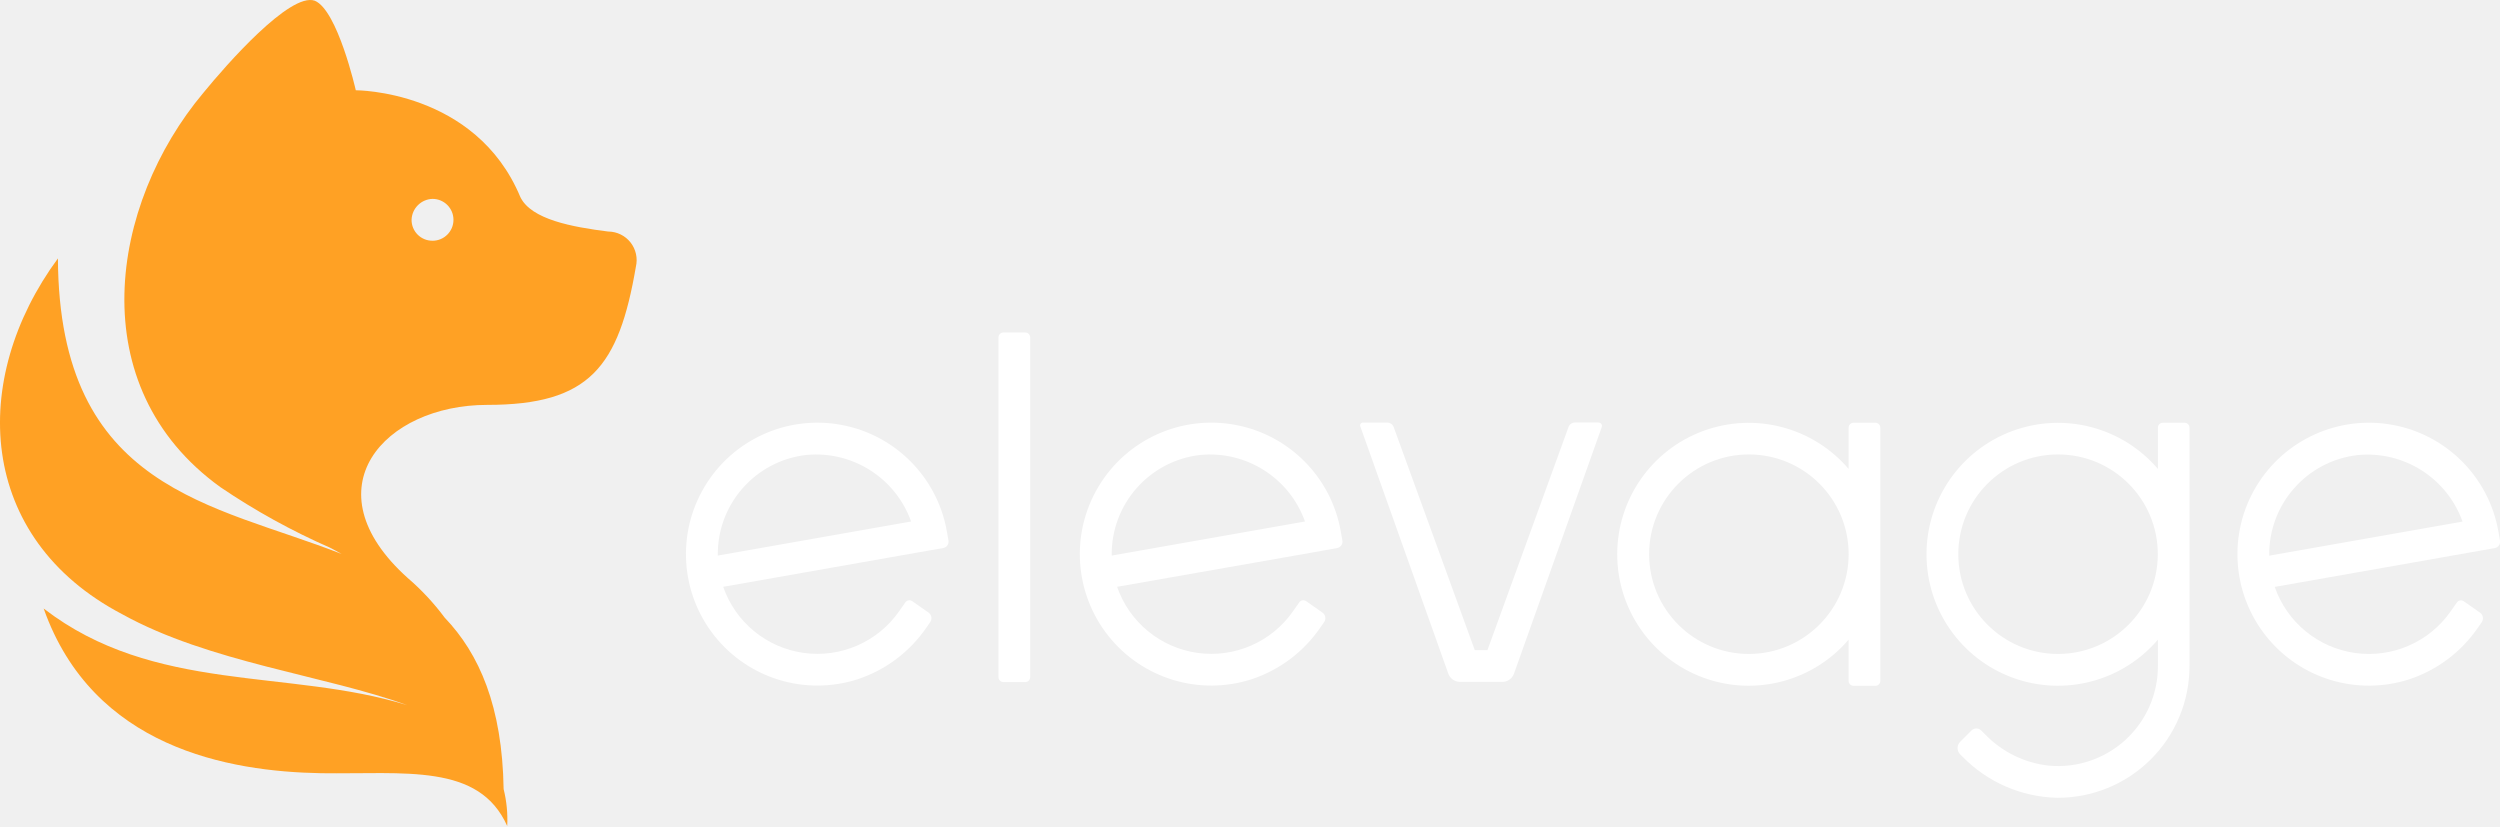
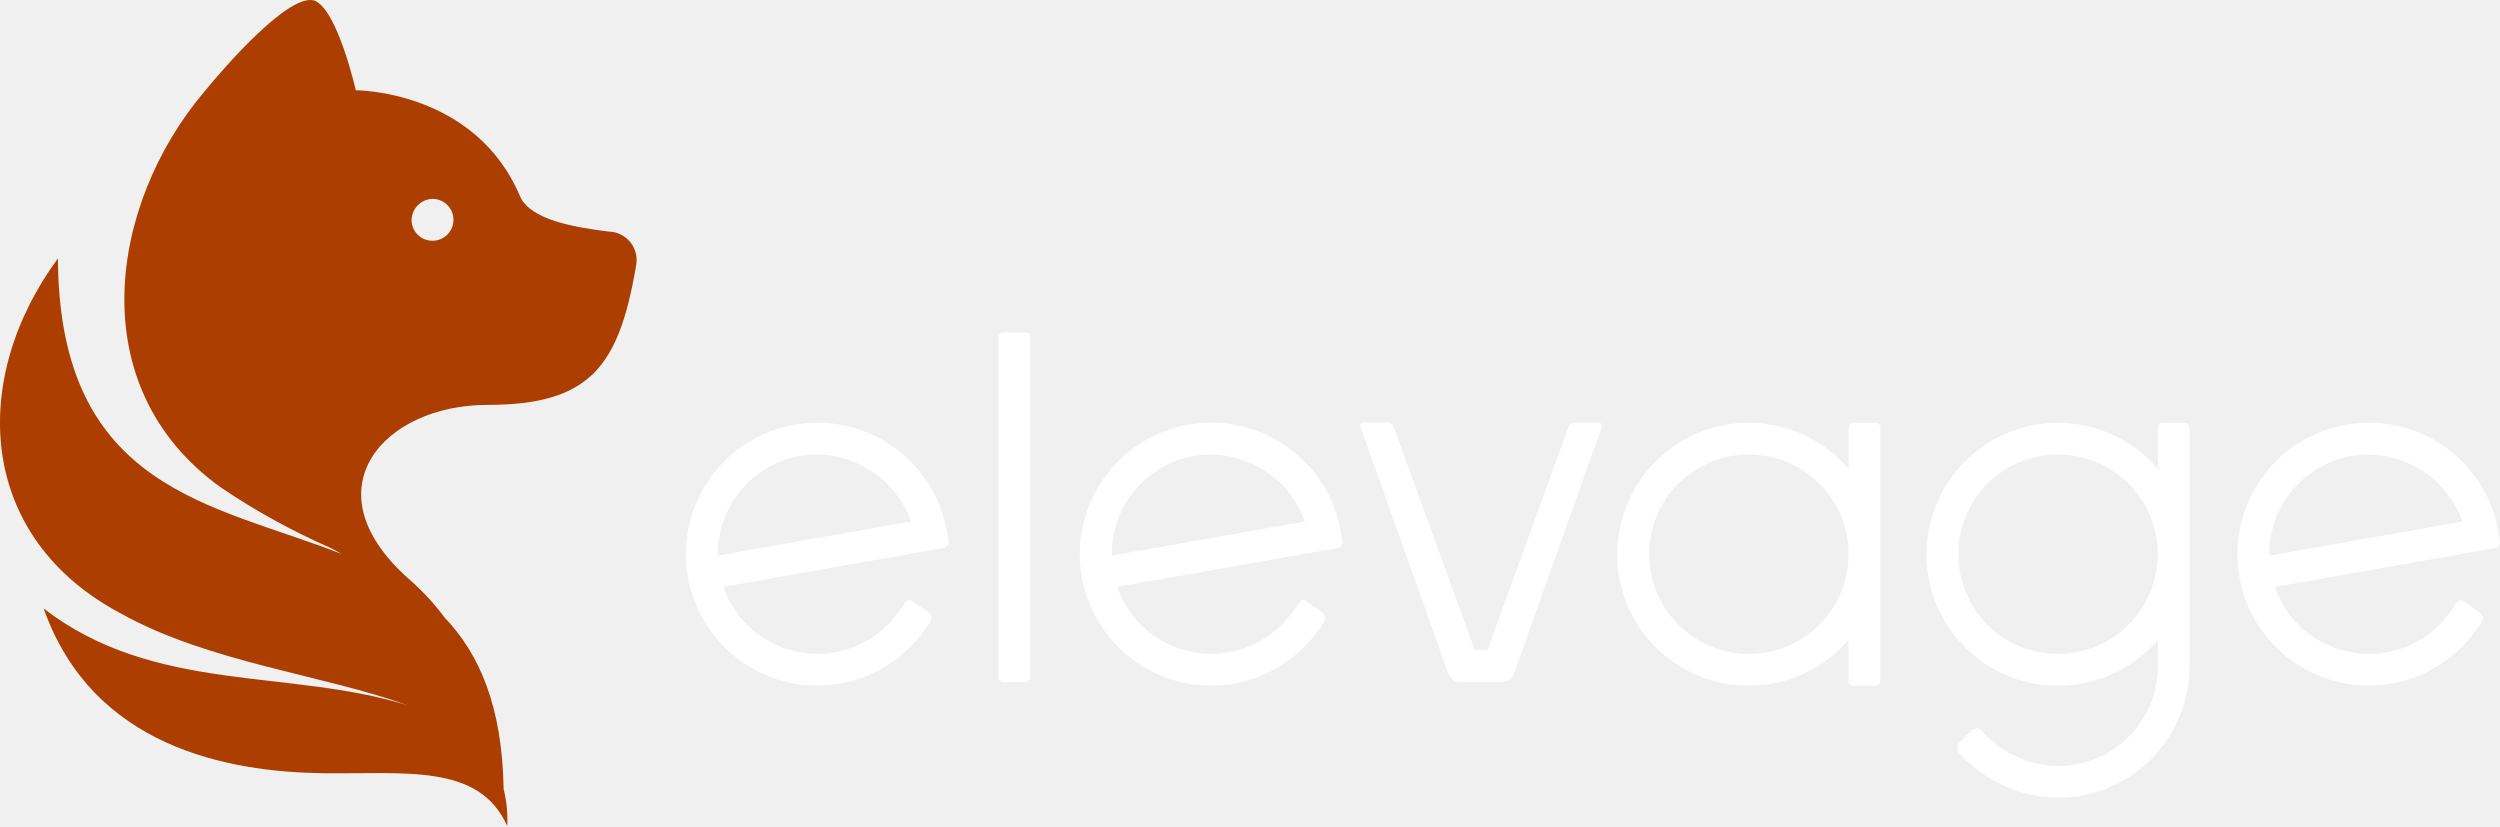
<svg xmlns="http://www.w3.org/2000/svg" width="127.238" height="42.042" viewBox="0 0 127.238 42.042">
  <g id="Grupo_182" data-name="Grupo 182" transform="translate(-2939 138)">
-     <path id="Caminho_161" data-name="Caminho 161" d="M30.958,11.785c-1.842-.233-3.925-.614-4.476-1.758-2.274-5.45-8.374-5.433-8.374-5.433S17.183.511,16.018.036c-1.254-.44-4.5,3.257-5.666,4.686-4.765,5.674-6.244,14.95.87,20.075a35.061,35.061,0,0,0,5.591,3.085c.18.091.373.2.57.312C10.917,25.638,3,24.98,2.948,13.152c-4.532,6.163-4.137,14.228,3.274,18.11,4.436,2.457,10.357,3.114,14.5,4.627-6.037-1.872-12.881-.581-18.5-4.919,2.506,7.088,9.414,8.3,14.121,8.383,4.268.059,8.04-.526,9.472,2.688a6.437,6.437,0,0,0-.183-1.881c-.068-4.2-1.231-6.876-3-8.725a12.394,12.394,0,0,0-1.875-2.013c-5.087-4.557-1.187-8.815,4.034-8.815s6.7-1.929,7.574-7.041a1.455,1.455,0,0,0-1.4-1.782m-8.951.468a1.057,1.057,0,0,1-1.067-1.065,1.1,1.1,0,0,1,1.067-1.065,1.065,1.065,0,1,1,0,2.131" transform="translate(2939 -138)" fill="#ffa124" />
+     <path id="Caminho_161" data-name="Caminho 161" d="M30.958,11.785c-1.842-.233-3.925-.614-4.476-1.758-2.274-5.45-8.374-5.433-8.374-5.433S17.183.511,16.018.036c-1.254-.44-4.5,3.257-5.666,4.686-4.765,5.674-6.244,14.95.87,20.075a35.061,35.061,0,0,0,5.591,3.085c.18.091.373.2.57.312C10.917,25.638,3,24.98,2.948,13.152c-4.532,6.163-4.137,14.228,3.274,18.11,4.436,2.457,10.357,3.114,14.5,4.627-6.037-1.872-12.881-.581-18.5-4.919,2.506,7.088,9.414,8.3,14.121,8.383,4.268.059,8.04-.526,9.472,2.688a6.437,6.437,0,0,0-.183-1.881c-.068-4.2-1.231-6.876-3-8.725a12.394,12.394,0,0,0-1.875-2.013c-5.087-4.557-1.187-8.815,4.034-8.815s6.7-1.929,7.574-7.041a1.455,1.455,0,0,0-1.4-1.782m-8.951.468a1.057,1.057,0,0,1-1.067-1.065,1.1,1.1,0,0,1,1.067-1.065,1.065,1.065,0,1,1,0,2.131" transform="translate(2939 -138)" fill="#AB3E00" />
    <path id="Caminho_162" data-name="Caminho 162" d="M147.261,58.9a.327.327,0,0,0,.265-.379l-.083-.473a6.691,6.691,0,1,0-4.533,7.53,6.85,6.85,0,0,0,3.5-2.639l.186-.266a.351.351,0,0,0-.086-.488l-.83-.58a.25.25,0,0,0-.348.061l-.32.456a5.074,5.074,0,0,1-8.952-1.248L146,59.128Zm-11.475.385a5.078,5.078,0,0,1,4.5-5.12,5.138,5.138,0,0,1,5.338,3.385Z" transform="translate(2859.795 -169.009)" fill="#fff" />
    <path id="Caminho_163" data-name="Caminho 163" d="M125.419,41.311h-1.113a.25.25,0,0,0-.25.25V58.853a.25.25,0,0,0,.25.251h1.113a.25.25,0,0,0,.25-.251V41.561a.25.25,0,0,0-.25-.25" transform="translate(2865.762 -162.389)" fill="#fff" />
    <path id="Caminho_164" data-name="Caminho 164" d="M214.086,52.526h-1.113a.25.25,0,0,0-.25.25v2.1a6.69,6.69,0,1,0,0,8.689v2.1a.25.25,0,0,0,.25.25h1.113a.25.25,0,0,0,.25-.25V52.776a.25.25,0,0,0-.25-.25m-6.439,11.767a5.077,5.077,0,1,1,5.077-5.077,5.084,5.084,0,0,1-5.077,5.077" transform="translate(2820.363 -169.01)" fill="#fff" />
    <path id="Caminho_165" data-name="Caminho 165" d="M289.5,61.61a.25.25,0,0,0-.348.061l-.32.456a5.074,5.074,0,0,1-8.952-1.248l9.934-1.752,1.266-.223a.328.328,0,0,0,.265-.379l-.083-.473a6.691,6.691,0,1,0-4.533,7.53,6.852,6.852,0,0,0,3.5-2.639l.186-.266a.35.35,0,0,0-.086-.487ZM284.1,54.17a5.138,5.138,0,0,1,5.338,3.385L279.6,59.29a5.078,5.078,0,0,1,4.5-5.12" transform="translate(2774.893 -169.009)" fill="#fff" />
    <path id="Caminho_166" data-name="Caminho 166" d="M252.512,52.526H251.4a.25.25,0,0,0-.25.25v2.1a6.69,6.69,0,1,0,0,8.689v1.357a5.082,5.082,0,0,1-5.543,5.056,5.3,5.3,0,0,1-3.241-1.582l-.206-.206a.35.35,0,0,0-.5,0l-.574.574a.45.45,0,0,0,0,.637l.112.112a6.949,6.949,0,0,0,4.816,2.1,6.7,6.7,0,0,0,6.744-6.69V52.776a.25.25,0,0,0-.25-.25m-6.44,11.767a5.077,5.077,0,1,1,5.077-5.077,5.083,5.083,0,0,1-5.077,5.077" transform="translate(2797.677 -169.01)" fill="#fff" />
    <path id="Caminho_167" data-name="Caminho 167" d="M181.128,52.5h-1.2a.353.353,0,0,0-.331.232l-4.126,11.353h-.645L170.7,52.736a.353.353,0,0,0-.331-.232h-1.238a.141.141,0,0,0-.133.188l4.48,12.587a.638.638,0,0,0,.6.423h2.144a.631.631,0,0,0,.6-.42l4.468-12.552a.169.169,0,0,0-.16-.226" transform="translate(2839.233 -168.997)" fill="#fff" />
    <path id="Caminho_168" data-name="Caminho 168" d="M98.319,58.9a.327.327,0,0,0,.265-.379l-.083-.473a6.69,6.69,0,1,0-4.533,7.53,6.851,6.851,0,0,0,3.5-2.639l.186-.266a.351.351,0,0,0-.086-.488l-.83-.58a.25.25,0,0,0-.348.061l-.32.456a5.074,5.074,0,0,1-8.952-1.248l9.934-1.752Zm-11.475.385a5.078,5.078,0,0,1,4.5-5.12,5.138,5.138,0,0,1,5.338,3.385Z" transform="translate(2888.689 -169.009)" fill="#fff" />
    <rect id="Retângulo_131" data-name="Retângulo 131" width="127.238" height="42.042" transform="translate(2939 -138)" fill="none" />
  </g>
</svg>
